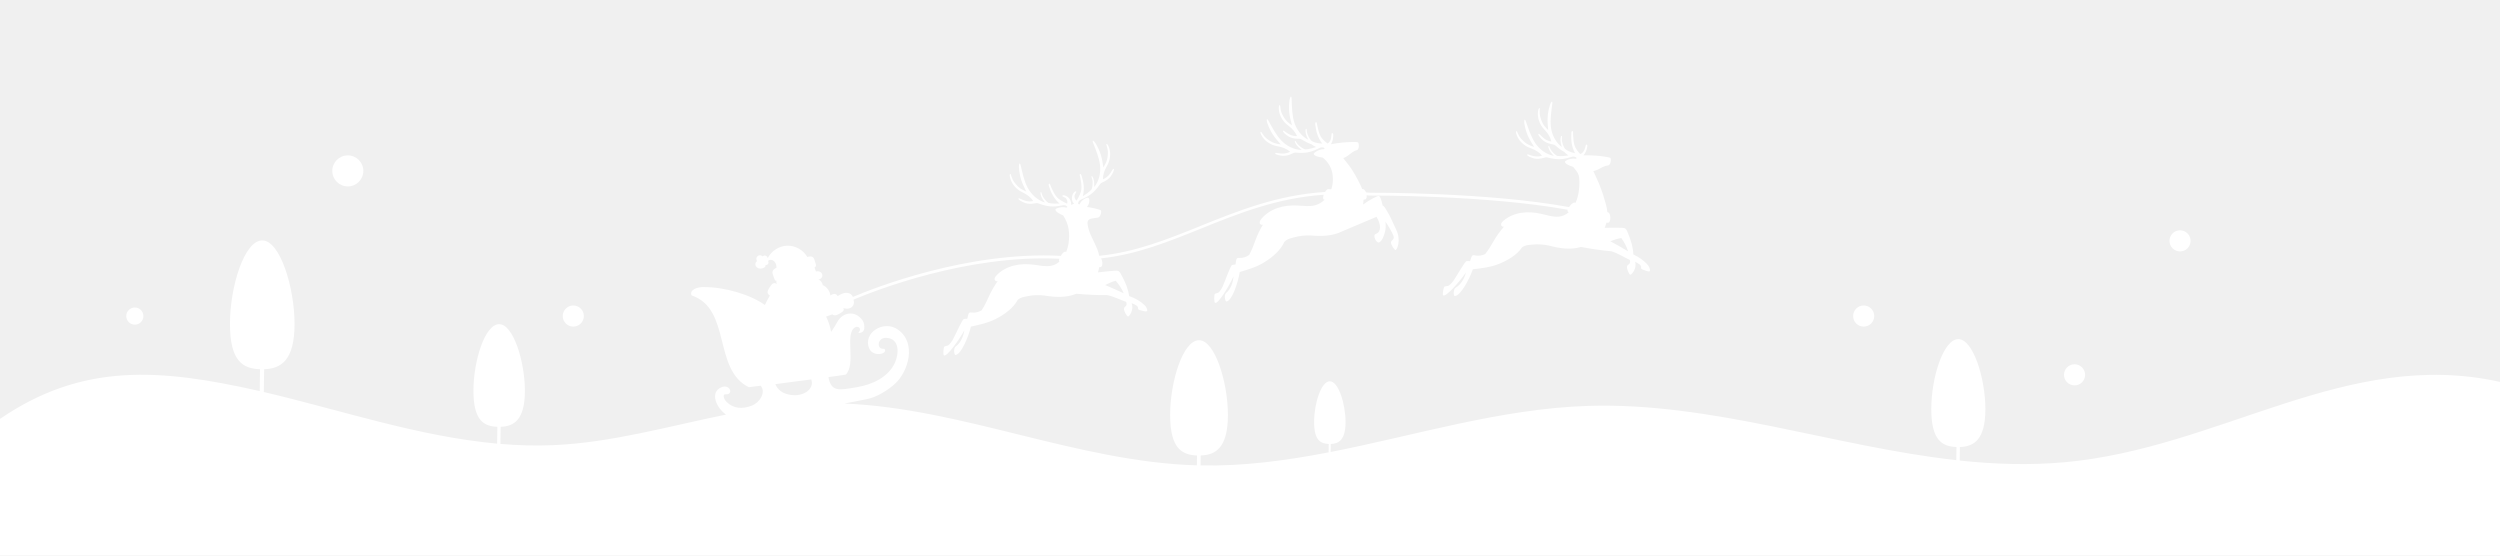
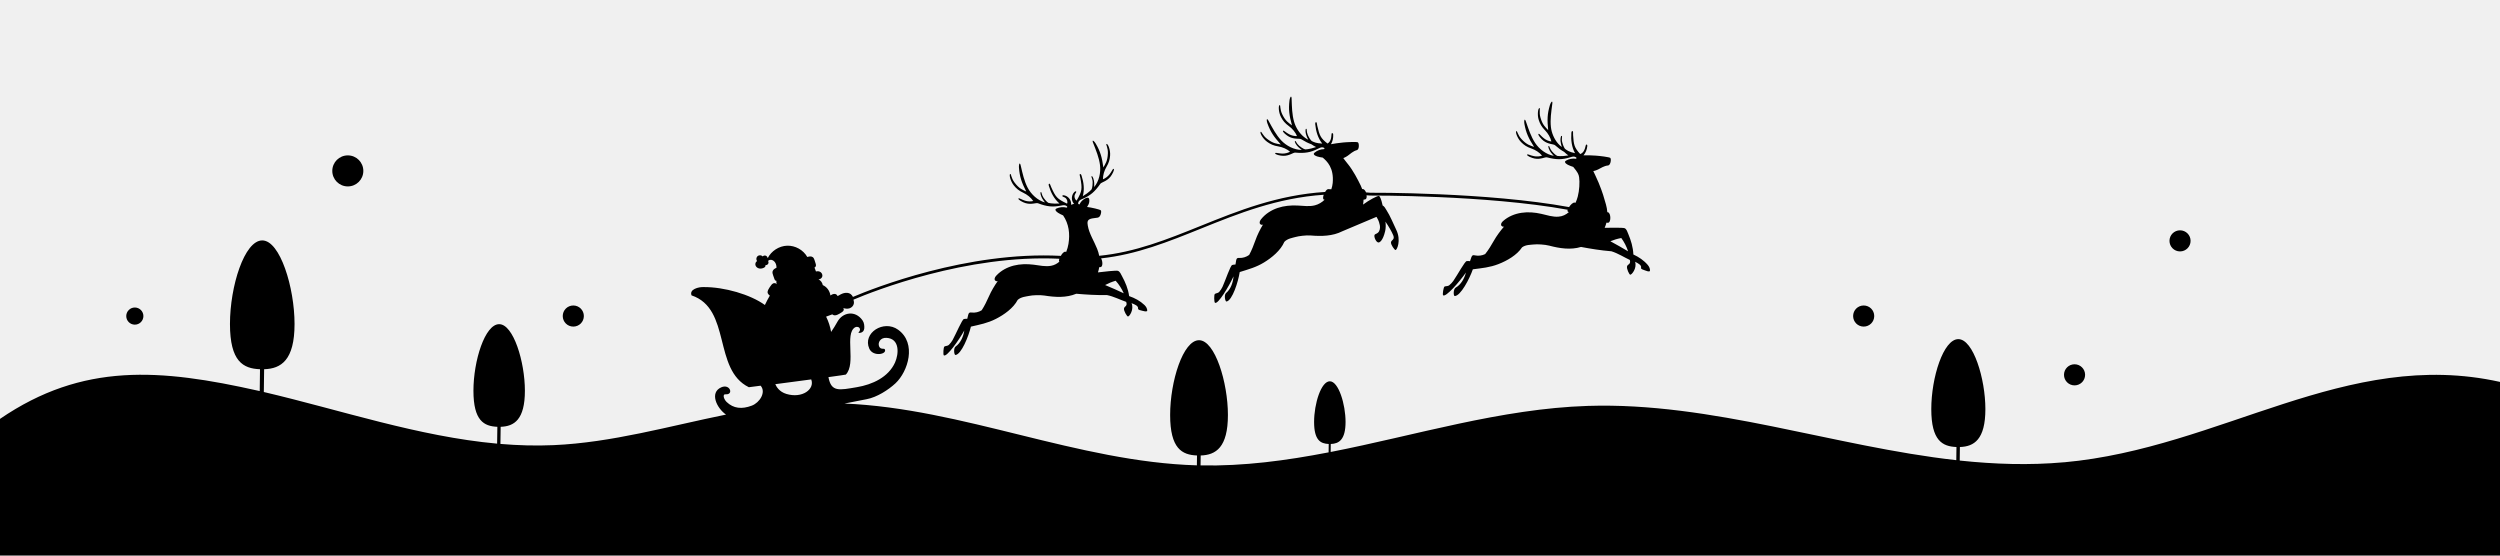
<svg xmlns="http://www.w3.org/2000/svg" viewBox="0 0 720 160" preserveAspectRatio="xMidYMax slice">
-   <circle class="elementor-shape-fill" fill="white" cx="165.11" cy="91.02" r="3.04" />
-   <path class="elementor-shape-fill" fill="white" d="m536.74,94.06c1.68,0,3.04-1.36,3.04-3.04s-1.36-3.04-3.04-3.04-3.04,1.36-3.04,3.04,1.36,3.04,3.04,3.04Z" />
-   <circle class="elementor-shape-fill" fill="white" cx="627.85" cy="69.37" r="3.04" />
-   <circle class="elementor-shape-fill" fill="white" cx="597.47" cy="107.95" r="3.04" />
-   <path class="elementor-shape-fill" fill="white" d="m100.17,53.69c2.47,0,4.47-2,4.47-4.47s-2-4.47-4.47-4.47-4.47,2-4.47,4.47,2,4.47,4.47,4.47Z" />
-   <path class="elementor-shape-fill" fill="white" d="m38.83,93.5c1.37,0,2.47-1.11,2.47-2.47s-1.11-2.47-2.47-2.47-2.47,1.11-2.47,2.47,1.11,2.47,2.47,2.47Z" />
-   <path class="elementor-shape-fill" fill="white" d="m594.49,133.13c-10.07.91-20.09.57-30.09-.49l.05-3.9c4.09-.13,7.34-2.16,7.34-10.92s-3.49-20.15-7.79-20.15-7.79,11.06-7.79,20.15,3.2,10.76,7.25,10.92l-.05,3.79c-35.34-3.94-70.37-16.77-106.11-15.63-25.06.8-49.45,8.46-74.07,13.27l.03-2.3c2.38-.08,4.26-1.25,4.26-6.35s-2.03-11.71-4.53-11.71-4.53,6.43-4.53,11.71,1.86,6.25,4.21,6.35l-.03,2.41c-12.2,2.36-24.46,4.01-36.88,3.76l.04-2.86c4.37-.14,7.84-2.31,7.84-11.67s-3.73-21.53-8.32-21.53-8.32,11.82-8.32,21.53,3.42,11.5,7.74,11.67l-.04,2.84c-34.37-1-67.36-16.39-101.5-17.8,2.91-.58,5.22-1.04,6.38-1.25,2.96-.55,6.27-2.67,8.32-4.58,3.61-3.38,6.19-11.51.76-15.43-4.12-2.98-10.32.92-8.3,5.46,1.08,2.42,5.26,1.63,4.45.16-.18-.33-1.21.2-1.63-.83-.41-1,.28-2.55,2.12-2.45,3.88.21,3.58,4.61,2.47,7.1-1.92,4.27-6.57,6.36-10.95,7.1-5.17.88-7.43,1.47-8.23-2.89,2.98-.41,5.02-.7,5.01-.73,3.05-3.21-.45-11.69,2.65-13.61.43-.27,1.23-.15,1.38.39.2.73-.33.9-.4,1.12-.05.17,1.55.26,1.68-1.19.06-.71-.02-1.64-.5-2.32-2.1-2.99-5.68-2.35-7.2.34-.56,1-1.17,2.02-1.85,2.99-.26-1.53-.75-3.02-1.44-4.41.54-.19,1.15-.42,1.77-.65.21.18.47.28.73.28.26,0,.51-.07.74-.17.41-.17.78-.4,1.15-.64.23-.15.48-.31.61-.55.14-.24.12-.59-.1-.75.65.21,1.29.27,1.86.08.57-.19,1.05-.66,1.2-1.24.11-.41.04-.84-.08-1.25,5.76-2.44,32.54-13.07,59.27-11.78-.12.39-.13.72.04.83-.67.59-1.46,1.03-2.41,1.2-1.65.3-3.34-.11-5.01-.32-1.91-.24-3.88-.21-5.74.26-1.87.48-3.64,1.42-4.96,2.83-.31.33-.61.75-.53,1.19.07.41.68.66.93.38-.97,1.36-1.89,2.9-2.59,4.49-.54,1.22-1.26,2.74-2.08,3.98-.85.53-1.88.77-2.88.65-.21-.02-.43-.06-.61.04-.22.11-.31.37-.38.6-.11.38-.21.77-.28,1.16-.4,0-.73,0-.97.07-.55.18-2.18,4.09-3.26,6.07-.25.46-.67.97-1.03,1.34-.36.37-.82.28-1.29.49-.34.15-.43,2.4-.2,2.56.83.6,4.39-4.42,5.9-7.17-.26,1.74-1.09,3.64-2.49,4.62-.7.49-.45,2.49-.05,2.45,1.69-.18,3.79-5.42,4.44-8.17,2.65-.61,4.8-1.01,7.18-2.22,2.38-1.21,5.05-3.1,6.29-5.47.95-.9,2.54-.99,3.29-1.16.91-.21,3.12-.31,4.43-.1,3.09.5,6.27.68,9.16-.52,2.87.25,5.76.43,8.84.38,1.96.4,3.84,1.38,5.53,1.96.47,1.3-.53,1.22-.63,1.91-.1.72.84,2.23,1.12,2.3.42.1,1.85-2.06,1.05-3.84,1.05.4,1.99.81,1.88,1.55-.06.4.72.51,1.34.67.4.1.92.26,1.28.06.11-.63-.31-1.3-.77-1.74-1.26-1.2-2.78-2.01-4.42-2.58-.29-2.09-1.07-3.94-2.06-5.76-.3-.56-.57-1.28-1.16-1.51-.47-.18-4.31.28-5.76.45.17-.5.28-1,.36-1.5.11,0,.22,0,.33-.01.78-.04.7-1.69.22-2.53,10.22-1.1,19.32-4.77,28.82-8.6,10.77-4.34,21.82-8.79,35.28-9.72-.21.65-.25,1.27.03,1.37.08.03.16.04.24.06-.78.76-1.72,1.33-2.79,1.61-1.63.42-3.34.14-5.02.06-1.93-.09-3.88.08-5.71.7-1.83.62-3.52,1.69-4.73,3.19-.28.35-.55.79-.43,1.23.11.4.72.61.96.31-.86,1.43-1.67,3.04-2.24,4.67-.44,1.25-1.05,2.82-1.77,4.13-.81.59-1.82.91-2.82.87-.21,0-.43-.03-.6.08-.21.13-.28.39-.33.63-.08.39-.15.78-.19,1.18-.39.03-.73.05-.96.14-.53.22-1.86,4.24-2.78,6.3-.21.47-.59,1.02-.92,1.42-.33.4-.79.34-1.25.59-.33.18-.25,2.42,0,2.57.87.54,4.04-4.74,5.34-7.6-.13,1.76-.81,3.71-2.14,4.79-.66.54-.26,2.52.13,2.45,1.67-.31,3.37-5.69,3.8-8.49,2.59-.81,4.71-1.37,6.99-2.76,2.28-1.39,4.8-3.47,5.86-5.93.88-.97,2.45-1.18,3.19-1.4.89-.27,3.09-.55,4.41-.44,3.12.26,6.31.2,9.09-1.21,4.36-1.82,5.53-2.34,7.32-3.09,1-.42,1.79-.76,2.53-1.07.26.47.68,1.01.96,2.42.14.69.03,1.67-.57,2.17-.41.34-.85.37-.95.62-.24.58.45,2.15,1.13,2.18.32.01,1.27-.47,1.93-3.29.17-.73.22-1.93.07-2.72.9,1.3,1.85,2.92,2.27,3.97.51,1.28-.62,1.31-.67,2-.05.72,1.01,2.16,1.29,2.21.42.07,1.72-2.76.23-5.83-.92-1.9-1.69-3.91-2.81-5.65-.31-.49-.6-1.11-1.11-1.35-.11-.49-.23-.92-.32-1.28-.05-.19-.42-1.5-.82-1.48-.46.03-2.67,1.12-4.5,2.5.08-.48.13-.95.14-1.41.15-.03.3-.05.45-.08.42-.08.52-.61.42-1.19.33.03.66.05.99.08.35,0,33.49-.17,56.92,4.08-.07.25-.07.44.06.53.09.06.19.11.28.17-.82.73-1.8,1.21-2.97,1.3-1.67.13-3.31-.44-4.95-.81-1.88-.43-3.84-.59-5.74-.3-1.91.29-3.76,1.05-5.21,2.32-.34.3-.68.68-.64,1.13.03.42.61.72.89.47-1.09,1.26-2.17,2.7-3.02,4.21-.65,1.16-1.52,2.6-2.46,3.76-.9.44-1.95.58-2.93.37-.2-.04-.42-.1-.61-.02-.22.09-.34.33-.43.56-.15.37-.28.75-.39,1.13-.39-.04-.73-.08-.97-.02-.56.13-2.57,3.86-3.84,5.72-.29.43-.76.9-1.16,1.23-.4.33-.84.2-1.33.36-.35.12-.66,2.34-.45,2.53.76.68,4.8-3.97,6.58-6.56-.43,1.71-1.44,3.51-2.94,4.35-.74.42-.69,2.44-.29,2.43,1.7-.02,4.3-5.02,5.22-7.7,2.69-.35,4.88-.53,7.37-1.5,2.49-.97,5.33-2.59,6.8-4.82,1.03-.8,2.62-.73,3.39-.83.93-.12,3.14,0,4.42.33,3.02.8,6.17,1.29,9.17.38,2.83.53,5.69,1,8.76,1.25,1.91.59,3.69,1.75,5.31,2.5.34,1.34-.65,1.17-.81,1.84-.17.71.62,2.31.89,2.4.4.14,2.05-1.87,1.42-3.72,1.01.5,1.9,1,1.72,1.73-.1.4.66.58,1.26.8.38.14.89.35,1.27.19.17-.61-.18-1.32-.6-1.81-1.13-1.32-2.57-2.28-4.14-3.01-.09-2.11-.68-4.03-1.48-5.94-.25-.59-.44-1.33-1.01-1.62-.45-.22-4.32-.14-5.78-.12.22-.49.39-.99.52-1.49.12.01.24.03.36.04,1.04.1.96-2.85.07-3.02-.06-.01-.12-.03-.18-.04-.06-.75-.19-1.49-.4-2.23-.57-2.01-.92-3.33-2.1-6.23-.4-.98-1.54-3.37-1.54-3.37,0,0,.59-.08,1.37-.46.78-.38,1.73-1.05,2.86-1.15.37-.03.57-.43.69-.78.11-.35.23-1.11-.01-1.39-.22-.25-3.16-.61-4.23-.67-1.28-.08-2.51-.13-3.5-.09.61-.72.99-1.64,1.1-2.68.01-.13-.02-.32-.17-.4-.16-.08-.24.06-.27.19-.14.62-.31,1.23-.63,1.73-.23.35-.56.64-.97.8-1.72-1.88-1.88-2.65-2.06-5.48-.03-.47.09-1.27-.25-1.14-.2.08-.24.33-.25.54-.15,2.03.09,4.05,1.06,5.83-1.8-.39-2.28-.84-2.67-1.09-.17-.11-.27-.24-.27-.24,0,0-.05-.05-.12-.18h0c-.15-.25-.41-.77-.64-1.69-.26-1.07.12-1.69-.13-1.78-.2-.08-.29.32-.33.64-.08.62-.01,1.16.11,1.68.07.3.16.58.25.88-.39-.28-.74-.61-1.07-.98-1.15-1.31-1.89-3.1-2.08-4.79-.24-2.16.1-4.34.38-6.5.02-.16.09-.56.01-.74-.14-.29-.53.43-.69.98-.75,2.54-.79,4.22-.48,7.17-.76-.83-1.62-1.44-2.24-3.67-.44-1.55.01-2.62-.25-2.68-.42-.1-.73,1.91-.22,3.46.37,1.12.8,1.91,1.83,2.97.82.84,1.54,2.04,1.8,3.19-.71-.07-1.58-.44-2.16-.92-.82-.66-1.04-1.04-1.35-1.25-.09-.06-.16-.05-.2-.02-.29.25.79,1.48,1.41,1.96,1.43,1.1,2.91.92,3.35,1.31.96.85,1.8,1.46,2.64,1.92.37.37.76.71,1.2,1.01-2.14.37-3.22.13-3.22.13,0,0-.6-.25-1.51-1.32-.71-.84-.66-1.56-.92-1.53-.21.02-.11.41,0,.72.32.92.89,1.52,1.47,2.12-2.15-.35-4.22-1.91-5.41-3.74-1.19-1.82-1.86-3.92-2.58-5.98-.05-.15-.17-.54-.32-.66-.25-.2-.27.62-.17,1.19.47,2.61,1.19,4.12,2.79,6.62-1.06-.4-2.09-.56-3.65-2.27-1.09-1.19-1.17-2.34-1.43-2.28-.42.1.21,2.03,1.36,3.19.83.83,1.58,1.35,2.97,1.83,1.11.38,2.3,1.13,3.04,2.04-.66.26-1.61.31-2.34.15-1.03-.22-1.39-.46-1.77-.51-.1-.01-.16.03-.19.08-.15.36,1.37.97,2.15,1.12,1.77.34,3.02-.49,3.58-.34,2.7.71,4.34.7,6.61,0,.37-.11.74-.24,1.12-.22.31.02.63.16.8.41-.07.07-.13.14-.19.21-.99-.15-2,.04-2.85.53-.17.09-.35.25-.3.44.15.58,1.18.99,2.36,1.38,1.31,1.56,1.58,2.15,1.7,3,.2,1.38.07,3.8-.4,5.56-.16.61-.38,1.21-.64,1.78-.1-.04-.18-.06-.2-.06-.49-.12-1.22.59-1.66,1.29-23.52-4.31-56.91-4.14-57.22-4.13-.43-.05-.83-.07-1.25-.1-.23-.55-.6-1-.96-.96-.05,0-.1,0-.15.01-.11-.33-.24-.66-.4-.98-.88-1.81-2.21-4.38-3.71-6.23-.02-.02-.04-.05-.06-.07-.01-.02-.03-.03-.04-.05-.02-.02-.04-.04-.05-.06-.46-.55-1.18-1.54-1.18-1.54,0,0,.57-.18,1.28-.68.7-.5,1.54-1.32,2.62-1.61.36-.1.49-.51.55-.88.05-.37.05-1.13-.25-1.36-.26-.21-3.22-.07-4.28.04-1.27.14-2.5.29-3.47.49.48-.81.7-1.78.64-2.82,0-.13-.07-.32-.24-.36-.17-.05-.22.1-.23.23-.04.63-.1,1.26-.34,1.81-.17.39-.44.73-.82.95-2.01-1.56-2.3-2.29-2.94-5.06-.11-.46-.13-1.27-.44-1.08-.18.11-.18.37-.16.58.19,2.02.76,3.98,2.02,5.57-1.84-.08-2.39-.45-2.81-.62-.18-.08-.31-.2-.31-.2,0,0-.06-.04-.15-.15h0c-.19-.22-.54-.69-.91-1.56-.43-1.01-.17-1.68-.42-1.73-.21-.04-.23.36-.22.69.03.62.18,1.15.39,1.64.12.28.25.55.39.82-.43-.21-.84-.48-1.22-.79-1.36-1.1-2.38-2.74-2.85-4.37-.6-2.09-.63-4.3-.71-6.47,0-.16,0-.57-.11-.73-.18-.26-.45.52-.51,1.08-.31,2.63-.07,4.29.72,7.15-.89-.69-1.83-1.15-2.83-3.24-.69-1.46-.43-2.59-.69-2.6-.43-.03-.4,2,.36,3.45.55,1.04,1.11,1.75,2.3,2.62.95.69,1.86,1.76,2.31,2.85-.71.05-1.63-.17-2.29-.54-.92-.51-1.2-.85-1.54-1-.1-.04-.17-.02-.2.02-.25.3,1.02,1.33,1.72,1.7,1.6.85,3.02.42,3.53.73,1.09.68,2.02,1.14,2.92,1.45.42.3.87.57,1.35.8-2.05.72-3.16.67-3.16.67,0,0-.63-.14-1.71-1.05-.84-.71-.91-1.43-1.16-1.36-.2.05-.04.43.12.72.47.85,1.13,1.34,1.8,1.85-2.18.01-4.48-1.18-5.96-2.78-1.48-1.6-2.49-3.55-3.54-5.46-.08-.14-.26-.51-.43-.6-.28-.15-.17.66.03,1.2.9,2.49,1.86,3.87,3.85,6.06-1.11-.22-2.15-.2-3.98-1.63-1.27-.99-1.54-2.12-1.79-2.01-.4.17.54,1.97,1.87,2.91.96.68,1.78,1.07,3.23,1.31,1.16.19,2.45.73,3.34,1.51-.61.36-1.53.58-2.29.54-1.05-.05-1.45-.22-1.83-.2-.1,0-.16.05-.17.11-.09.38,1.51.73,2.3.74,1.81.04,2.89-.98,3.48-.93,2.78.25,4.39-.04,6.52-1.1.34-.17.69-.36,1.07-.41.31-.03.65.05.86.27-.06.08-.1.16-.15.24-1.01.02-1.97.38-2.72,1-.15.12-.3.31-.22.48.25.54,1.33.78,2.56.96,1.23,1.05,3.26,2.93,2.87,7.3-.06.62-.2,1.23-.4,1.82-.53-.02-.86-.04-.9-.04-.31.01-.63.36-.88.81-13.73.88-24.97,5.39-35.9,9.8-9.61,3.88-18.82,7.57-29.17,8.59-.13-.68-.33-1.35-.59-2-.85-2.16-2.31-4.38-2.69-6.67-.07-.44-.16-.92,0-1.34.33-.87,2.06-.81,2.86-.98.37-.08.61-.36.76-.71.15-.34.35-1.08.13-1.38-.2-.27-2.9-.87-3.96-.98.32-.48.57-.97.63-1.48.06-.51,0-1.02-.26-1.15-.54-.28-2.17.79-2.52,1.88-.14-.04-.26-.07-.39-.1-.1-.33.06-.71.32-.96.28-.27.65-.41,1-.56,2.18-.95,3.44-2,5.03-4.3.34-.48,1.82-.66,2.94-2.07.49-.62,1.25-2.07.91-2.24-.05-.03-.12-.01-.19.06-.26.28-.38.7-1.02,1.53-.46.6-1.21,1.17-1.88,1.41-.02-1.18.39-2.52.99-3.53.75-1.27.98-2.14,1.07-3.32.13-1.63-.65-3.5-1.04-3.31-.24.12.45,1.05.4,2.66-.08,2.32-.76,3.11-1.3,4.1-.41-2.93-.84-4.55-2.18-6.84-.29-.5-.84-1.11-.9-.79-.04.19.13.57.19.71.79,2.03,1.64,4.06,1.92,6.22.28,2.16-.28,4.69-1.69,6.35.05-.84.09-1.65-.26-2.57-.12-.31-.3-.67-.47-.55-.21.15.3.66.3,1.76,0,1.41-.29,1.99-.29,1.99,0,0-.67.88-2.54,1.99.52-1.96.27-3.98-.36-5.91-.06-.2-.16-.44-.37-.47-.36-.05-.06.7.03,1.16.55,3.06.54,3.71-1.08,6.5-.53-.34-.76-1.12-.52-1.71.2-.51.6-.79.33-.95-.15-.09-.34.06-.47.19-.83.84-.94,2.22-.27,3.18.07.1.14.17.23.22-.08.01-.16.03-.25.05-.21.05-.44.12-.67.22.03-.08.04-.16.04-.26,0-1.18-.87-2.25-2.03-2.47-.18-.03-.42-.05-.49.11-.13.29.35.29.81.59.52.35.78,1.12.54,1.7-2.91-1.38-3.29-1.9-4.57-4.74-.2-.43-.37-1.22-.64-.97-.15.14-.1.4-.04.6.58,1.95,1.52,3.75,3.06,5.07-2.17.14-3.22-.2-3.22-.2,0,0-.57-.31-1.37-1.47-.62-.91-.49-1.62-.75-1.62-.21,0-.16.4-.08.72.23.95.73,1.6,1.24,2.26-2.1-.57-4-2.34-5-4.27-1-1.94-1.45-4.09-1.95-6.21-.04-.15-.11-.56-.25-.69-.23-.22-.34.59-.29,1.16.2,2.64.76,4.22,2.09,6.87-1.01-.5-2.02-.77-3.4-2.64-.96-1.3-.92-2.45-1.18-2.42-.43.06,0,2.04,1.02,3.31.74.92,1.43,1.51,2.76,2.13,1.07.5,2.17,1.36,2.82,2.35-.69.19-1.63.14-2.35-.09-1-.33-1.34-.6-1.71-.69-.1-.02-.17,0-.19.06-.19.34,1.26,1.11,2.02,1.33,1.73.52,3.05-.17,3.6.04,2.61.99,4.24,1.14,6.58.68.38-.07.76-.16,1.14-.1.31.05.61.23.75.49-.08.06-.14.13-.21.19-.97-.25-2-.16-2.89.23-.17.08-.37.22-.34.4.09.59,1.07,1.1,2.21,1.61,1.67,2.45,2.01,5.3,1.54,8.19-.13.79-.35,1.57-.65,2.31-.14-.03-.24-.04-.25-.05-.43-.04-.95.55-1.3,1.2-26.95-1.39-54,9.33-59.87,11.82-.17-.33-.39-.63-.69-.84-.55-.38-1.27-.41-1.92-.25-.64.17-1.22.51-1.79.85-.13-.25-.34-.48-.59-.57s-.53-.07-.79.02c-.25.09-.48.23-.71.37-.19-1.33-1.04-2.48-2.2-2.98-.12-.68-.58-1.35-1.23-1.63.52-.05.98-.41,1.09-.86.11-.46-.1-.96-.48-1.24-.38-.28-.9-.33-1.34-.19-.14-.38-.29-.77-.43-1.15.22-.07.37-.26.41-.46.04-.2,0-.41-.06-.61-.1-.39-.22-.76-.36-1.14-.1-.28-.22-.56-.45-.75-.22-.17-.51-.24-.79-.23-.28.01-.55.09-.82.16-1.17-2.06-3.49-3.33-5.82-3.25-2.32.08-4.55,1.52-5.58,3.59-.06-.34-.29-.62-.58-.72-.3-.1-.65-.01-.86.22-.36-.4-1.05-.44-1.46-.1-.41.34-.49,1.02-.17,1.45-.41.22-.58.76-.45,1.2.13.44.53.78.98.9.45.12.93.04,1.35-.15.16-.07.32-.16.43-.3.11-.14.17-.33.12-.5.29.04.6-.11.76-.36.15-.25.15-.59-.02-.84.31-.35.81-.4,1.22-.24.41.16.73.5.93.89.2.39.28.84.3,1.27-.41.23-.96.5-1.13,1.03-.13.4.01.83.15,1.22.11.32.22.63.33.94.05.15.11.3.21.43.1.12.26.21.42.19-.08.36-.04.7.11.98-.25-.3-.7-.4-1.06-.25-.26.11-.45.33-.61.56-.54.73-1.21,1.68-.95,2.29.11.25.36.53.59.68-.52.9-.99,1.76-1.42,2.7-4.15-3-11.64-5.22-17.71-5.16-1.35-.06-4.15.63-3.41,2.39,11.51,3.87,6.12,21.38,16.5,26.45,0,0,1.32-.17,3.39-.44,1.64,1.84-.23,4.87-2.56,5.75-2.83,1.07-5.26.84-7.23-1.06-.83-.8-1.3-2.35-.23-2.21,2.32.13,1.2-3.12-1.32-2.01-3.42,1.5-1.34,5.97,1.37,7.85-16.5,3.35-32.85,8.06-49.66,8.8-5.13.23-10.23.08-15.31-.35l.07-4.93c3.89-.13,6.98-2.05,6.98-10.39s-3.32-19.17-7.41-19.17-7.41,10.52-7.41,19.17,3.04,10.23,6.89,10.39l-.07,4.85c-22.66-2.06-44.85-9.62-67.19-14.87l.09-6.56c4.88-.16,8.76-2.58,8.76-13.04s-4.16-24.06-9.3-24.06-9.3,13.21-9.3,24.06,3.82,12.85,8.65,13.04l-.08,6.29c-.12-.03-.24-.06-.36-.08C46.18,106.2,23.87,104.32,0,120.64v39.36h720v-50.01c-44.27-9.86-80.34,19.06-125.51,23.15Zm-273.18-52.28c.96,1.07,1.75,2.29,2.33,3.62-1.75-.81-3.5-1.62-5.37-2.38.95-.5,1.94-.92,3.05-1.24Zm145.62-12.3c.85,1.16,1.51,2.45,1.96,3.83-1.66-.98-3.33-1.95-5.11-2.9.99-.41,2.02-.72,3.15-.93Zm-233.3,40.72c1.1,2.8-2.58,5.57-7.16,4.18-2.02-.61-2.87-2.06-3.18-2.81,3.19-.42,6.94-.91,10.35-1.37Z" />
+   <circle class="elementor-shape-fill" cx="165.11" cy="91.02" r="3.04" />
+   <path class="elementor-shape-fill" d="m536.74,94.06c1.68,0,3.04-1.36,3.04-3.04s-1.36-3.04-3.04-3.04-3.04,1.36-3.04,3.04,1.36,3.04,3.04,3.04Z" />
+   <circle class="elementor-shape-fill" cx="627.85" cy="69.37" r="3.04" />
+   <circle class="elementor-shape-fill" cx="597.47" cy="107.95" r="3.04" />
+   <path class="elementor-shape-fill" d="m100.17,53.69c2.47,0,4.47-2,4.47-4.47s-2-4.47-4.47-4.47-4.47,2-4.47,4.47,2,4.47,4.47,4.47Z" />
+   <path class="elementor-shape-fill" d="m38.83,93.5c1.37,0,2.47-1.11,2.47-2.47s-1.11-2.47-2.47-2.47-2.47,1.11-2.47,2.47,1.11,2.47,2.47,2.47Z" />
+   <path class="elementor-shape-fill" d="m594.49,133.13c-10.07.91-20.09.57-30.09-.49l.05-3.9c4.09-.13,7.34-2.16,7.34-10.92s-3.49-20.15-7.79-20.15-7.79,11.06-7.79,20.15,3.2,10.76,7.25,10.92l-.05,3.79c-35.34-3.94-70.37-16.77-106.11-15.63-25.06.8-49.45,8.46-74.07,13.27l.03-2.3c2.38-.08,4.26-1.25,4.26-6.35s-2.03-11.71-4.53-11.71-4.53,6.43-4.53,11.71,1.86,6.25,4.21,6.35l-.03,2.41c-12.2,2.36-24.46,4.01-36.88,3.76l.04-2.86c4.37-.14,7.84-2.31,7.84-11.67s-3.73-21.53-8.32-21.53-8.32,11.82-8.32,21.53,3.42,11.5,7.74,11.67l-.04,2.84c-34.37-1-67.36-16.39-101.5-17.8,2.91-.58,5.22-1.04,6.38-1.25,2.96-.55,6.27-2.67,8.32-4.58,3.61-3.38,6.19-11.51.76-15.43-4.12-2.98-10.32.92-8.3,5.46,1.08,2.42,5.26,1.63,4.45.16-.18-.33-1.21.2-1.63-.83-.41-1,.28-2.55,2.12-2.45,3.88.21,3.58,4.61,2.47,7.1-1.92,4.27-6.57,6.36-10.95,7.1-5.17.88-7.43,1.47-8.23-2.89,2.98-.41,5.02-.7,5.01-.73,3.05-3.21-.45-11.69,2.65-13.61.43-.27,1.23-.15,1.38.39.2.73-.33.9-.4,1.12-.05.17,1.55.26,1.68-1.19.06-.71-.02-1.64-.5-2.32-2.1-2.99-5.68-2.35-7.2.34-.56,1-1.17,2.02-1.85,2.99-.26-1.53-.75-3.02-1.44-4.41.54-.19,1.15-.42,1.77-.65.21.18.47.28.73.28.26,0,.51-.07.74-.17.41-.17.78-.4,1.15-.64.23-.15.48-.31.61-.55.14-.24.12-.59-.1-.75.65.21,1.29.27,1.86.08.57-.19,1.05-.66,1.2-1.24.11-.41.04-.84-.08-1.25,5.76-2.44,32.54-13.07,59.27-11.78-.12.39-.13.72.04.83-.67.59-1.46,1.03-2.41,1.2-1.65.3-3.34-.11-5.01-.32-1.91-.24-3.88-.21-5.74.26-1.87.48-3.64,1.42-4.96,2.83-.31.33-.61.75-.53,1.19.07.41.68.66.93.38-.97,1.36-1.89,2.9-2.59,4.49-.54,1.22-1.26,2.74-2.08,3.98-.85.53-1.88.77-2.88.65-.21-.02-.43-.06-.61.04-.22.11-.31.37-.38.6-.11.38-.21.77-.28,1.16-.4,0-.73,0-.97.07-.55.18-2.18,4.09-3.26,6.07-.25.46-.67.97-1.03,1.34-.36.37-.82.28-1.29.49-.34.15-.43,2.4-.2,2.56.83.6,4.39-4.42,5.9-7.17-.26,1.74-1.09,3.64-2.49,4.62-.7.49-.45,2.49-.05,2.45,1.69-.18,3.79-5.42,4.44-8.17,2.65-.61,4.8-1.01,7.18-2.22,2.38-1.21,5.05-3.1,6.29-5.47.95-.9,2.54-.99,3.29-1.16.91-.21,3.12-.31,4.43-.1,3.09.5,6.27.68,9.16-.52,2.87.25,5.76.43,8.84.38,1.96.4,3.84,1.38,5.53,1.96.47,1.3-.53,1.22-.63,1.91-.1.72.84,2.23,1.12,2.3.42.1,1.85-2.06,1.05-3.84,1.05.4,1.99.81,1.88,1.55-.06.4.72.51,1.34.67.4.1.92.26,1.28.06.11-.63-.31-1.3-.77-1.74-1.26-1.2-2.78-2.01-4.42-2.58-.29-2.09-1.07-3.94-2.06-5.76-.3-.56-.57-1.28-1.16-1.51-.47-.18-4.31.28-5.76.45.17-.5.28-1,.36-1.5.11,0,.22,0,.33-.01.78-.04.7-1.69.22-2.53,10.22-1.1,19.32-4.77,28.82-8.6,10.77-4.34,21.82-8.79,35.28-9.72-.21.65-.25,1.27.03,1.37.08.03.16.04.24.06-.78.76-1.72,1.33-2.79,1.61-1.63.42-3.34.14-5.02.06-1.93-.09-3.88.08-5.71.7-1.83.62-3.52,1.69-4.73,3.19-.28.35-.55.79-.43,1.23.11.4.72.61.96.31-.86,1.43-1.67,3.04-2.24,4.67-.44,1.25-1.05,2.82-1.77,4.13-.81.59-1.82.91-2.82.87-.21,0-.43-.03-.6.08-.21.13-.28.39-.33.63-.08.39-.15.78-.19,1.18-.39.03-.73.05-.96.14-.53.22-1.86,4.24-2.78,6.3-.21.47-.59,1.02-.92,1.42-.33.4-.79.34-1.25.59-.33.18-.25,2.42,0,2.57.87.54,4.04-4.74,5.34-7.6-.13,1.76-.81,3.71-2.14,4.79-.66.54-.26,2.52.13,2.45,1.67-.31,3.37-5.69,3.8-8.49,2.59-.81,4.71-1.37,6.99-2.76,2.28-1.39,4.8-3.47,5.86-5.93.88-.97,2.45-1.18,3.19-1.4.89-.27,3.09-.55,4.41-.44,3.12.26,6.31.2,9.09-1.21,4.36-1.82,5.53-2.34,7.32-3.09,1-.42,1.79-.76,2.53-1.07.26.47.68,1.01.96,2.42.14.69.03,1.67-.57,2.17-.41.34-.85.37-.95.62-.24.58.45,2.15,1.13,2.18.32.01,1.27-.47,1.93-3.29.17-.73.22-1.93.07-2.72.9,1.3,1.85,2.92,2.27,3.97.51,1.28-.62,1.31-.67,2-.05.72,1.01,2.16,1.29,2.21.42.07,1.72-2.76.23-5.83-.92-1.9-1.69-3.91-2.81-5.65-.31-.49-.6-1.11-1.11-1.35-.11-.49-.23-.92-.32-1.28-.05-.19-.42-1.5-.82-1.48-.46.03-2.67,1.12-4.5,2.5.08-.48.13-.95.14-1.41.15-.03.3-.05.45-.08.42-.08.52-.61.42-1.19.33.03.66.05.99.08.35,0,33.49-.17,56.92,4.08-.07.25-.07.44.06.53.09.06.19.11.28.17-.82.73-1.8,1.21-2.97,1.3-1.67.13-3.31-.44-4.95-.81-1.88-.43-3.84-.59-5.74-.3-1.91.29-3.76,1.05-5.21,2.32-.34.3-.68.68-.64,1.13.03.42.61.72.89.47-1.09,1.26-2.17,2.7-3.02,4.21-.65,1.16-1.52,2.6-2.46,3.76-.9.44-1.95.58-2.93.37-.2-.04-.42-.1-.61-.02-.22.09-.34.33-.43.56-.15.37-.28.75-.39,1.13-.39-.04-.73-.08-.97-.02-.56.13-2.57,3.86-3.84,5.72-.29.43-.76.9-1.16,1.23-.4.33-.84.2-1.33.36-.35.12-.66,2.34-.45,2.53.76.68,4.8-3.97,6.58-6.56-.43,1.71-1.44,3.51-2.94,4.35-.74.42-.69,2.44-.29,2.43,1.7-.02,4.3-5.02,5.22-7.7,2.69-.35,4.88-.53,7.37-1.5,2.49-.97,5.33-2.59,6.8-4.82,1.03-.8,2.62-.73,3.39-.83.93-.12,3.14,0,4.42.33,3.02.8,6.17,1.29,9.17.38,2.83.53,5.69,1,8.76,1.25,1.91.59,3.69,1.75,5.31,2.5.34,1.34-.65,1.17-.81,1.84-.17.71.62,2.31.89,2.4.4.14,2.05-1.87,1.42-3.72,1.01.5,1.9,1,1.72,1.73-.1.4.66.58,1.26.8.38.14.89.35,1.27.19.17-.61-.18-1.32-.6-1.81-1.13-1.32-2.57-2.28-4.14-3.01-.09-2.11-.68-4.03-1.48-5.94-.25-.59-.44-1.33-1.01-1.62-.45-.22-4.32-.14-5.78-.12.22-.49.39-.99.52-1.49.12.01.24.03.36.04,1.04.1.96-2.85.07-3.02-.06-.01-.12-.03-.18-.04-.06-.75-.19-1.49-.4-2.23-.57-2.01-.92-3.33-2.1-6.23-.4-.98-1.54-3.37-1.54-3.37,0,0,.59-.08,1.37-.46.78-.38,1.73-1.05,2.86-1.15.37-.03.57-.43.69-.78.11-.35.23-1.11-.01-1.39-.22-.25-3.16-.61-4.23-.67-1.28-.08-2.51-.13-3.5-.09.61-.72.99-1.64,1.1-2.68.01-.13-.02-.32-.17-.4-.16-.08-.24.06-.27.19-.14.62-.31,1.23-.63,1.73-.23.35-.56.64-.97.8-1.72-1.88-1.88-2.65-2.06-5.48-.03-.47.09-1.27-.25-1.14-.2.08-.24.33-.25.54-.15,2.03.09,4.05,1.06,5.83-1.8-.39-2.28-.84-2.67-1.09-.17-.11-.27-.24-.27-.24,0,0-.05-.05-.12-.18h0c-.15-.25-.41-.77-.64-1.69-.26-1.07.12-1.69-.13-1.78-.2-.08-.29.32-.33.64-.08.62-.01,1.16.11,1.68.07.3.16.58.25.88-.39-.28-.74-.61-1.07-.98-1.15-1.31-1.89-3.1-2.08-4.79-.24-2.16.1-4.34.38-6.5.02-.16.09-.56.01-.74-.14-.29-.53.43-.69.98-.75,2.54-.79,4.22-.48,7.17-.76-.83-1.62-1.44-2.24-3.67-.44-1.55.01-2.62-.25-2.68-.42-.1-.73,1.91-.22,3.46.37,1.12.8,1.91,1.83,2.97.82.84,1.54,2.04,1.8,3.19-.71-.07-1.58-.44-2.16-.92-.82-.66-1.04-1.04-1.35-1.25-.09-.06-.16-.05-.2-.02-.29.25.79,1.48,1.41,1.96,1.43,1.1,2.91.92,3.35,1.31.96.85,1.8,1.46,2.64,1.92.37.37.76.71,1.2,1.01-2.14.37-3.22.13-3.22.13,0,0-.6-.25-1.51-1.32-.71-.84-.66-1.56-.92-1.53-.21.02-.11.41,0,.72.32.92.89,1.52,1.47,2.12-2.15-.35-4.22-1.91-5.41-3.74-1.19-1.82-1.86-3.92-2.58-5.98-.05-.15-.17-.54-.32-.66-.25-.2-.27.62-.17,1.19.47,2.61,1.19,4.12,2.79,6.62-1.06-.4-2.09-.56-3.65-2.27-1.09-1.19-1.17-2.34-1.43-2.28-.42.1.21,2.03,1.36,3.19.83.83,1.58,1.35,2.97,1.83,1.11.38,2.3,1.13,3.04,2.04-.66.26-1.61.31-2.34.15-1.03-.22-1.39-.46-1.77-.51-.1-.01-.16.03-.19.08-.15.36,1.37.97,2.15,1.12,1.77.34,3.02-.49,3.58-.34,2.7.71,4.34.7,6.61,0,.37-.11.74-.24,1.12-.22.31.02.63.16.8.41-.07.07-.13.14-.19.21-.99-.15-2,.04-2.85.53-.17.09-.35.25-.3.44.15.58,1.18.99,2.36,1.38,1.31,1.56,1.58,2.15,1.7,3,.2,1.38.07,3.8-.4,5.56-.16.61-.38,1.21-.64,1.78-.1-.04-.18-.06-.2-.06-.49-.12-1.22.59-1.66,1.29-23.52-4.31-56.91-4.14-57.22-4.13-.43-.05-.83-.07-1.25-.1-.23-.55-.6-1-.96-.96-.05,0-.1,0-.15.01-.11-.33-.24-.66-.4-.98-.88-1.81-2.21-4.38-3.71-6.23-.02-.02-.04-.05-.06-.07-.01-.02-.03-.03-.04-.05-.02-.02-.04-.04-.05-.06-.46-.55-1.18-1.54-1.18-1.54,0,0,.57-.18,1.28-.68.7-.5,1.54-1.32,2.62-1.61.36-.1.49-.51.55-.88.05-.37.05-1.13-.25-1.36-.26-.21-3.22-.07-4.28.04-1.27.14-2.5.29-3.47.49.48-.81.7-1.78.64-2.82,0-.13-.07-.32-.24-.36-.17-.05-.22.1-.23.23-.04.63-.1,1.26-.34,1.81-.17.39-.44.73-.82.95-2.01-1.56-2.3-2.29-2.94-5.06-.11-.46-.13-1.27-.44-1.08-.18.11-.18.37-.16.58.19,2.02.76,3.98,2.02,5.57-1.84-.08-2.39-.45-2.81-.62-.18-.08-.31-.2-.31-.2,0,0-.06-.04-.15-.15h0c-.19-.22-.54-.69-.91-1.56-.43-1.01-.17-1.68-.42-1.73-.21-.04-.23.36-.22.69.03.62.18,1.15.39,1.64.12.28.25.55.39.82-.43-.21-.84-.48-1.22-.79-1.36-1.1-2.38-2.74-2.85-4.37-.6-2.09-.63-4.3-.71-6.47,0-.16,0-.57-.11-.73-.18-.26-.45.52-.51,1.08-.31,2.63-.07,4.29.72,7.15-.89-.69-1.83-1.15-2.83-3.24-.69-1.46-.43-2.59-.69-2.6-.43-.03-.4,2,.36,3.45.55,1.04,1.11,1.75,2.3,2.62.95.69,1.86,1.76,2.31,2.85-.71.05-1.63-.17-2.29-.54-.92-.51-1.2-.85-1.54-1-.1-.04-.17-.02-.2.02-.25.3,1.02,1.33,1.72,1.7,1.6.85,3.02.42,3.53.73,1.09.68,2.02,1.14,2.92,1.45.42.3.87.57,1.35.8-2.05.72-3.16.67-3.16.67,0,0-.63-.14-1.71-1.05-.84-.71-.91-1.43-1.16-1.36-.2.05-.04.43.12.72.47.85,1.13,1.34,1.8,1.85-2.18.01-4.48-1.18-5.96-2.78-1.48-1.6-2.49-3.55-3.54-5.46-.08-.14-.26-.51-.43-.6-.28-.15-.17.66.03,1.2.9,2.49,1.86,3.87,3.85,6.06-1.11-.22-2.15-.2-3.98-1.63-1.27-.99-1.54-2.12-1.79-2.01-.4.17.54,1.97,1.87,2.91.96.68,1.78,1.07,3.23,1.31,1.16.19,2.45.73,3.34,1.51-.61.36-1.53.58-2.29.54-1.05-.05-1.45-.22-1.83-.2-.1,0-.16.05-.17.11-.09.38,1.51.73,2.3.74,1.81.04,2.89-.98,3.48-.93,2.78.25,4.39-.04,6.52-1.1.34-.17.69-.36,1.07-.41.31-.03.65.05.86.27-.06.08-.1.16-.15.24-1.01.02-1.97.38-2.72,1-.15.12-.3.31-.22.48.25.54,1.33.78,2.56.96,1.23,1.05,3.26,2.93,2.87,7.3-.06.62-.2,1.23-.4,1.82-.53-.02-.86-.04-.9-.04-.31.01-.63.36-.88.81-13.73.88-24.97,5.39-35.9,9.8-9.61,3.88-18.82,7.57-29.17,8.59-.13-.68-.33-1.35-.59-2-.85-2.16-2.31-4.38-2.69-6.67-.07-.44-.16-.92,0-1.34.33-.87,2.06-.81,2.86-.98.37-.08.61-.36.76-.71.15-.34.35-1.08.13-1.38-.2-.27-2.9-.87-3.96-.98.32-.48.57-.97.63-1.48.06-.51,0-1.02-.26-1.15-.54-.28-2.17.79-2.52,1.88-.14-.04-.26-.07-.39-.1-.1-.33.06-.71.32-.96.28-.27.65-.41,1-.56,2.18-.95,3.44-2,5.03-4.3.34-.48,1.82-.66,2.94-2.07.49-.62,1.25-2.07.91-2.24-.05-.03-.12-.01-.19.06-.26.28-.38.7-1.02,1.53-.46.6-1.21,1.17-1.88,1.41-.02-1.18.39-2.52.99-3.53.75-1.27.98-2.14,1.07-3.32.13-1.63-.65-3.5-1.04-3.31-.24.12.45,1.05.4,2.66-.08,2.32-.76,3.11-1.3,4.1-.41-2.93-.84-4.55-2.18-6.84-.29-.5-.84-1.11-.9-.79-.04.19.13.57.19.71.79,2.03,1.64,4.06,1.92,6.22.28,2.16-.28,4.69-1.69,6.35.05-.84.09-1.65-.26-2.57-.12-.31-.3-.67-.47-.55-.21.15.3.66.3,1.76,0,1.41-.29,1.99-.29,1.99,0,0-.67.88-2.54,1.99.52-1.96.27-3.98-.36-5.91-.06-.2-.16-.44-.37-.47-.36-.05-.06.7.03,1.16.55,3.06.54,3.71-1.08,6.5-.53-.34-.76-1.12-.52-1.71.2-.51.6-.79.33-.95-.15-.09-.34.06-.47.19-.83.84-.94,2.22-.27,3.18.07.1.14.17.23.22-.08.01-.16.03-.25.05-.21.05-.44.12-.67.22.03-.08.04-.16.04-.26,0-1.18-.87-2.25-2.03-2.47-.18-.03-.42-.05-.49.11-.13.29.35.29.81.59.52.35.78,1.12.54,1.7-2.91-1.38-3.29-1.9-4.57-4.74-.2-.43-.37-1.22-.64-.97-.15.14-.1.4-.04.6.58,1.95,1.52,3.75,3.06,5.07-2.17.14-3.22-.2-3.22-.2,0,0-.57-.31-1.37-1.47-.62-.91-.49-1.62-.75-1.62-.21,0-.16.4-.08.72.23.95.73,1.6,1.24,2.26-2.1-.57-4-2.34-5-4.27-1-1.94-1.45-4.09-1.95-6.21-.04-.15-.11-.56-.25-.69-.23-.22-.34.59-.29,1.16.2,2.64.76,4.22,2.09,6.87-1.01-.5-2.02-.77-3.4-2.64-.96-1.3-.92-2.45-1.18-2.42-.43.06,0,2.04,1.02,3.31.74.92,1.43,1.51,2.76,2.13,1.07.5,2.17,1.36,2.82,2.35-.69.19-1.63.14-2.35-.09-1-.33-1.34-.6-1.71-.69-.1-.02-.17,0-.19.06-.19.34,1.26,1.11,2.02,1.33,1.73.52,3.05-.17,3.6.04,2.61.99,4.24,1.14,6.58.68.38-.07.76-.16,1.14-.1.31.05.61.23.75.49-.08.06-.14.13-.21.19-.97-.25-2-.16-2.89.23-.17.08-.37.22-.34.4.09.59,1.07,1.1,2.21,1.61,1.67,2.45,2.01,5.3,1.54,8.19-.13.79-.35,1.57-.65,2.31-.14-.03-.24-.04-.25-.05-.43-.04-.95.55-1.3,1.2-26.95-1.39-54,9.33-59.87,11.82-.17-.33-.39-.63-.69-.84-.55-.38-1.27-.41-1.92-.25-.64.17-1.22.51-1.79.85-.13-.25-.34-.48-.59-.57s-.53-.07-.79.02c-.25.09-.48.23-.71.37-.19-1.33-1.04-2.48-2.2-2.98-.12-.68-.58-1.35-1.23-1.63.52-.05.98-.41,1.09-.86.11-.46-.1-.96-.48-1.24-.38-.28-.9-.33-1.34-.19-.14-.38-.29-.77-.43-1.15.22-.07.37-.26.41-.46.04-.2,0-.41-.06-.61-.1-.39-.22-.76-.36-1.14-.1-.28-.22-.56-.45-.75-.22-.17-.51-.24-.79-.23-.28.01-.55.09-.82.16-1.17-2.06-3.49-3.33-5.82-3.25-2.32.08-4.55,1.52-5.58,3.59-.06-.34-.29-.62-.58-.72-.3-.1-.65-.01-.86.22-.36-.4-1.05-.44-1.46-.1-.41.34-.49,1.02-.17,1.45-.41.22-.58.76-.45,1.2.13.44.53.78.98.9.45.12.93.04,1.35-.15.16-.07.32-.16.43-.3.11-.14.17-.33.12-.5.29.04.6-.11.76-.36.15-.25.15-.59-.02-.84.31-.35.81-.4,1.22-.24.41.16.73.5.93.89.2.39.28.84.3,1.27-.41.23-.96.5-1.13,1.03-.13.4.01.83.15,1.22.11.32.22.63.33.94.05.15.11.3.21.43.1.12.26.21.42.19-.08.36-.04.7.11.98-.25-.3-.7-.4-1.06-.25-.26.11-.45.33-.61.56-.54.73-1.21,1.68-.95,2.29.11.25.36.53.59.68-.52.9-.99,1.76-1.42,2.7-4.15-3-11.64-5.22-17.71-5.16-1.35-.06-4.15.63-3.41,2.39,11.51,3.87,6.12,21.38,16.5,26.45,0,0,1.32-.17,3.39-.44,1.64,1.84-.23,4.87-2.56,5.75-2.83,1.07-5.26.84-7.23-1.06-.83-.8-1.3-2.35-.23-2.21,2.32.13,1.2-3.12-1.32-2.01-3.42,1.5-1.34,5.97,1.37,7.85-16.5,3.35-32.85,8.06-49.66,8.8-5.13.23-10.23.08-15.31-.35l.07-4.93c3.89-.13,6.98-2.05,6.98-10.39s-3.32-19.17-7.41-19.17-7.41,10.52-7.41,19.17,3.04,10.23,6.89,10.39l-.07,4.85c-22.66-2.06-44.85-9.62-67.19-14.87l.09-6.56c4.88-.16,8.76-2.58,8.76-13.04s-4.16-24.06-9.3-24.06-9.3,13.21-9.3,24.06,3.82,12.85,8.65,13.04l-.08,6.29c-.12-.03-.24-.06-.36-.08C46.18,106.2,23.87,104.32,0,120.64v39.36h720v-50.01c-44.27-9.86-80.34,19.06-125.51,23.15Zm-273.18-52.28c.96,1.07,1.75,2.29,2.33,3.62-1.75-.81-3.5-1.62-5.37-2.38.95-.5,1.94-.92,3.05-1.24Zm145.62-12.3c.85,1.16,1.51,2.45,1.96,3.83-1.66-.98-3.33-1.95-5.11-2.9.99-.41,2.02-.72,3.15-.93Zm-233.3,40.72c1.1,2.8-2.58,5.57-7.16,4.18-2.02-.61-2.87-2.06-3.18-2.81,3.19-.42,6.94-.91,10.35-1.37Z" />
</svg>
